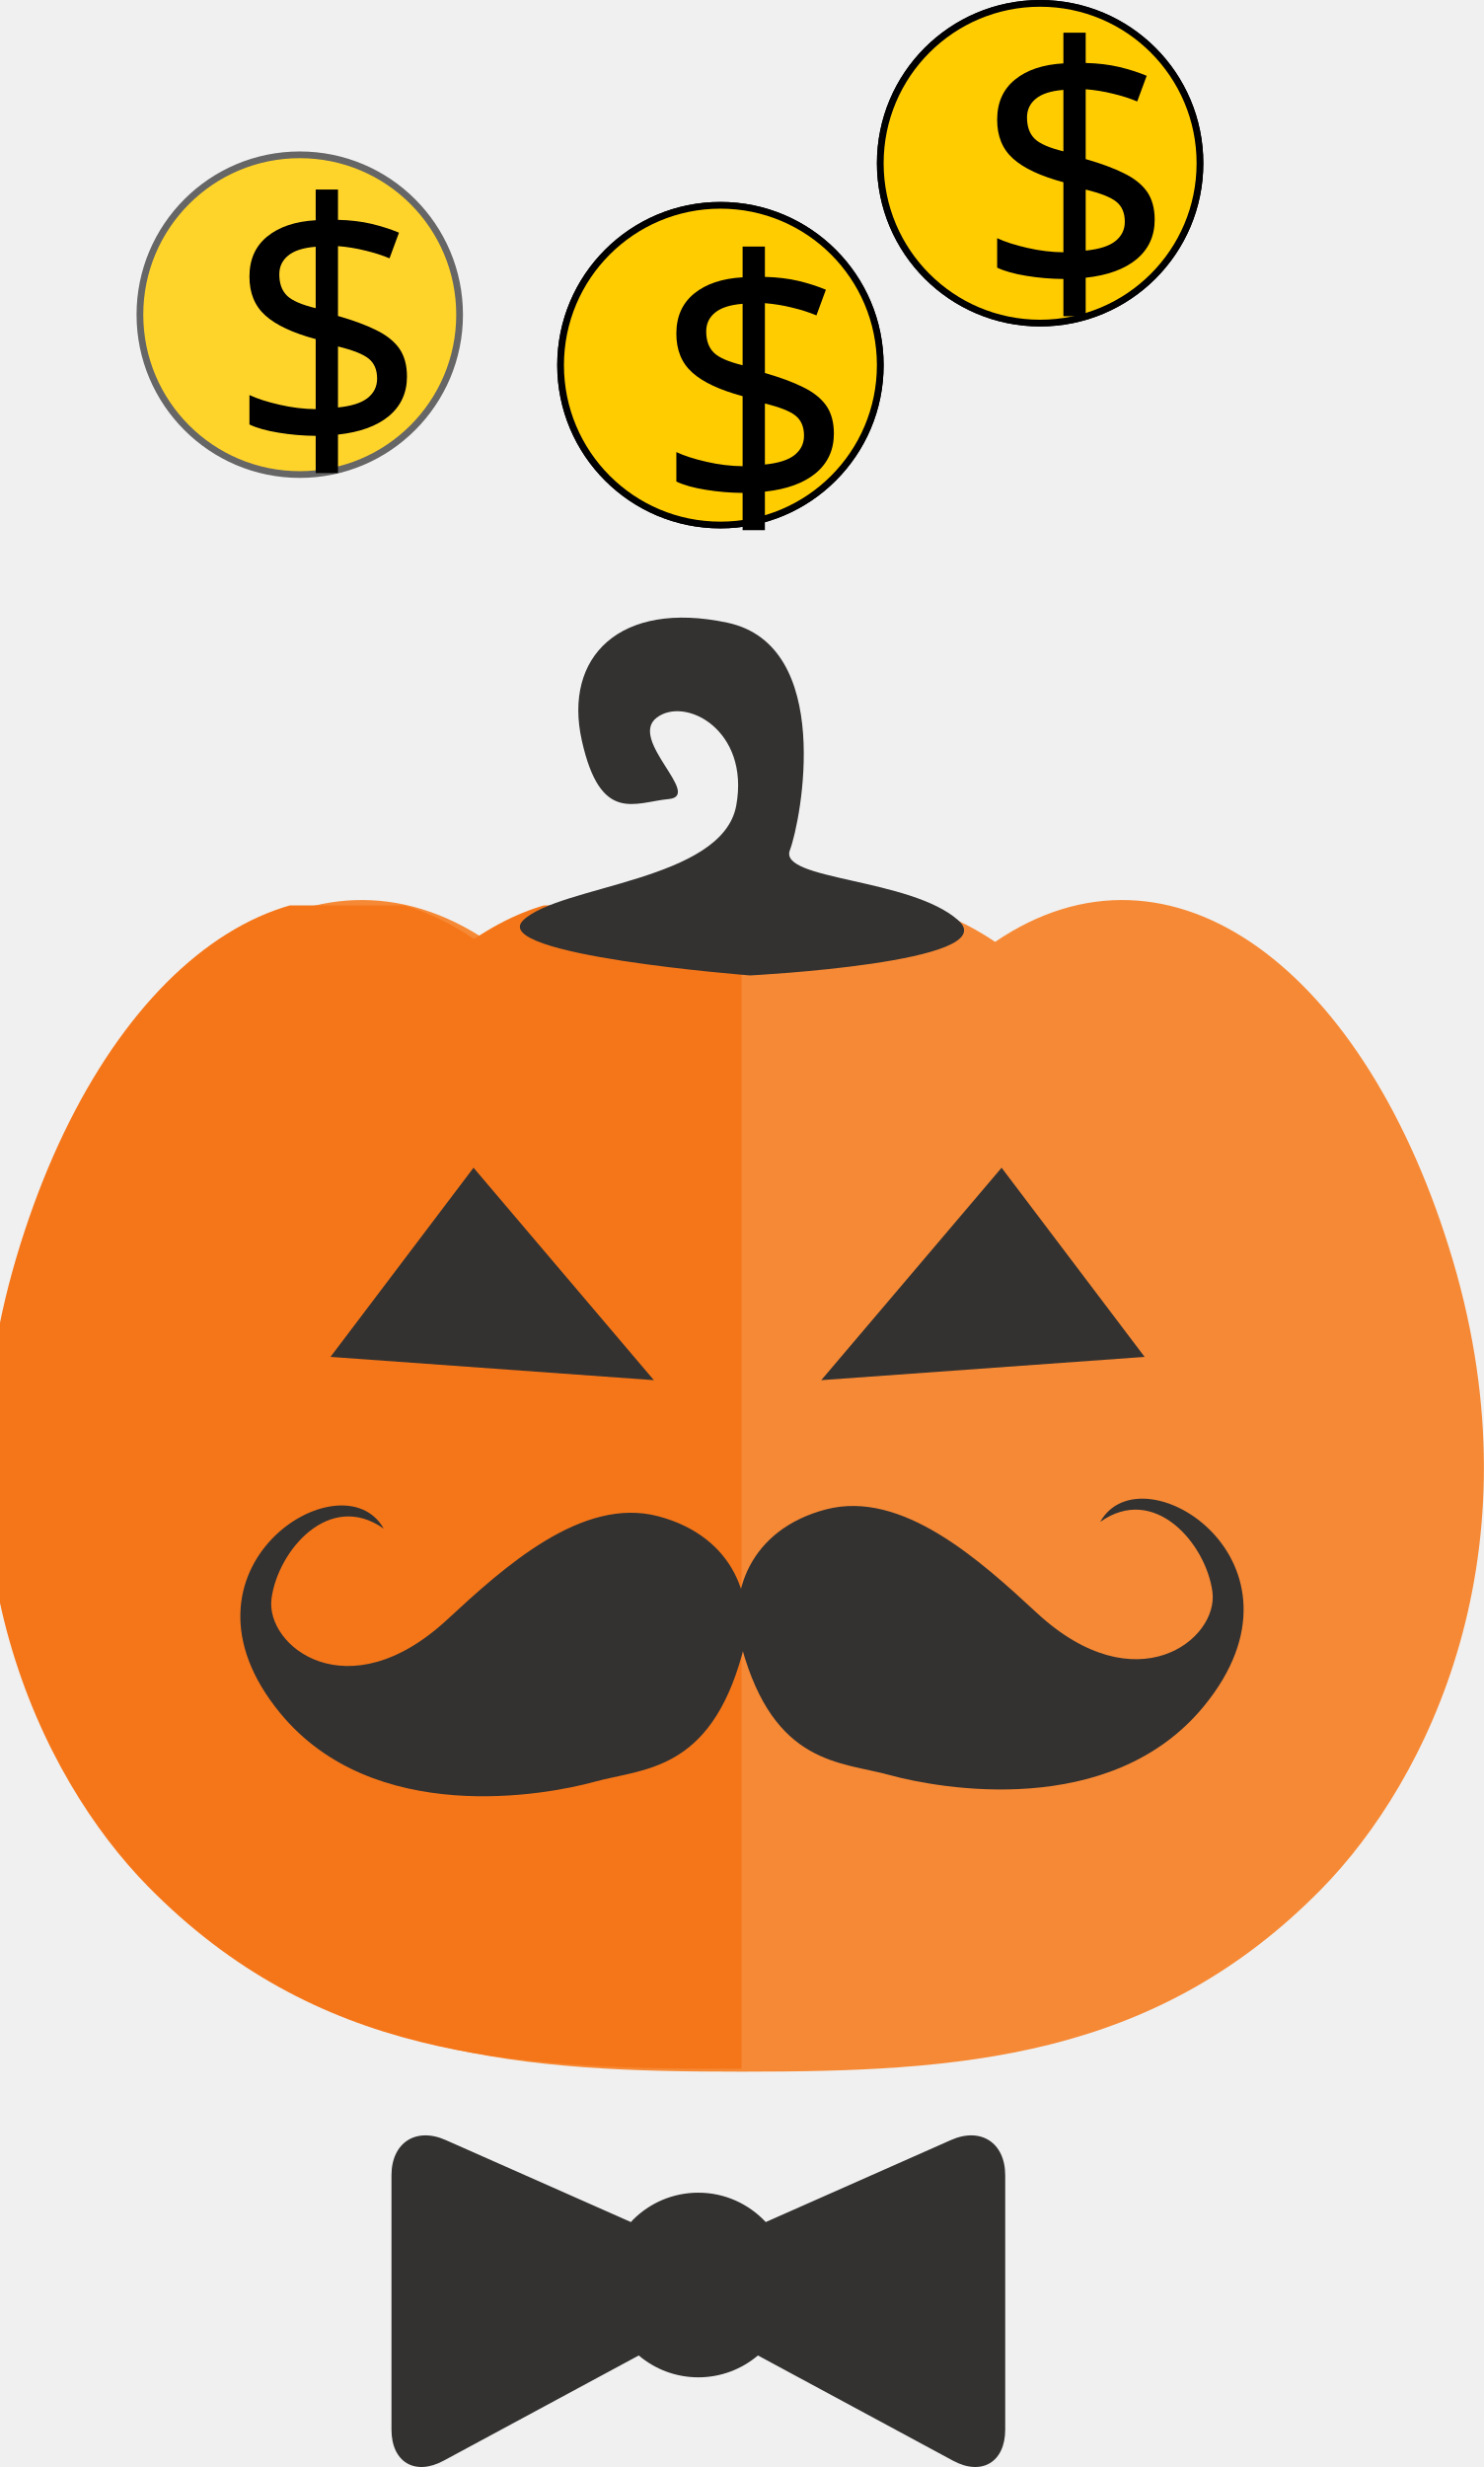
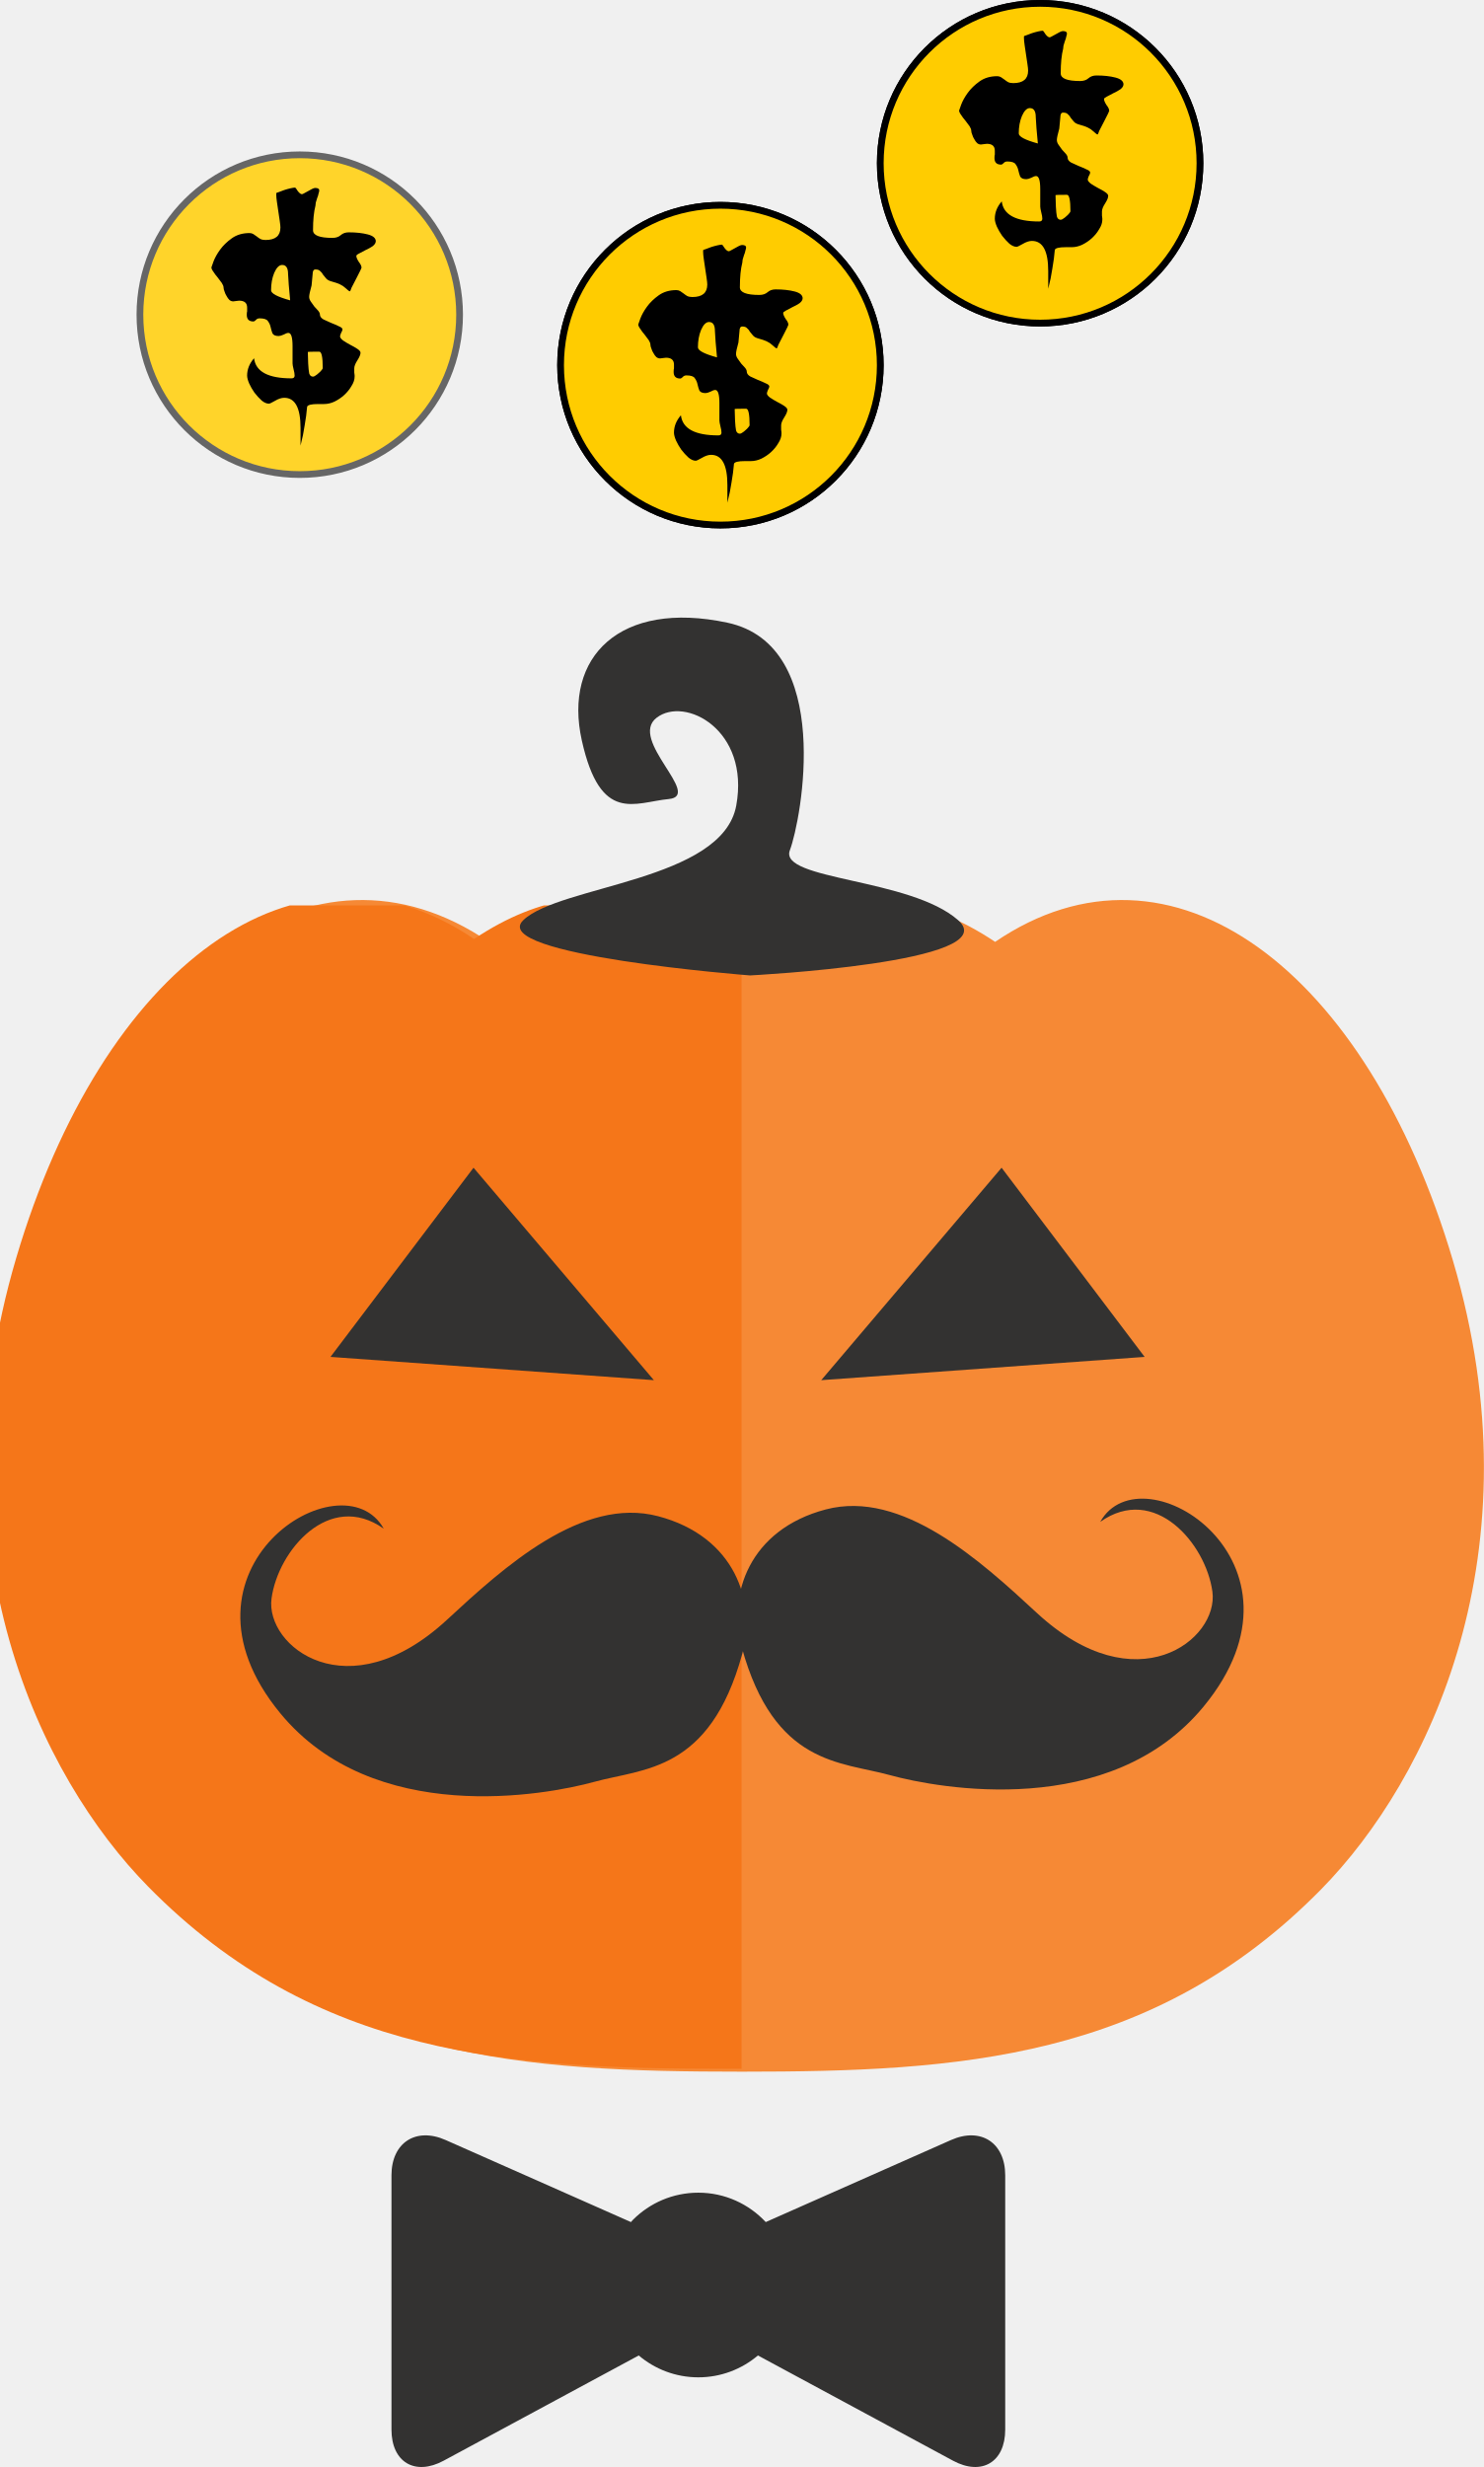
<svg xmlns="http://www.w3.org/2000/svg" id="svg2" version="1.1" width="110.24" height="183.255" xml:space="preserve">
  <defs id="defs6">
    <clipPath clipPathUnits="userSpaceOnUse" id="clipPath34">
      <path d="M 0,800 800,800 800,0 0,0 0,800 z" id="path36" />
    </clipPath>
    <clipPath clipPathUnits="userSpaceOnUse" id="clipPath100">
      <path d="M 0,800 800,800 800,0 0,0 0,800 z" id="path102" />
    </clipPath>
    <clipPath clipPathUnits="userSpaceOnUse" id="clipPath138">
      <path d="M 0,800 800,800 800,0 0,0 0,800 z" id="path140" />
    </clipPath>
    <clipPath clipPathUnits="userSpaceOnUse" id="clipPath222">
      <path d="M 0,800 800,800 800,0 0,0 0,800 z" id="path224" />
    </clipPath>
    <clipPath clipPathUnits="userSpaceOnUse" id="clipPath242">
      <path d="M 0,800 800,800 800,0 0,0 0,800 z" id="path244" />
    </clipPath>
    <clipPath clipPathUnits="userSpaceOnUse" id="clipPath286">
      <path d="M 0,800 800,800 800,0 0,0 0,800 z" id="path288" />
    </clipPath>
    <clipPath clipPathUnits="userSpaceOnUse" id="clipPath346">
      <path d="M 0,800 800,800 800,0 0,0 0,800 z" id="path348" />
    </clipPath>
    <clipPath clipPathUnits="userSpaceOnUse" id="clipPath404">
      <path d="M 0,800 800,800 800,0 0,0 0,800 z" id="path406" />
    </clipPath>
    <clipPath clipPathUnits="userSpaceOnUse" id="clipPath424">
      <path d="M 0,800 800,800 800,0 0,0 0,800 z" id="path426" />
    </clipPath>
    <clipPath clipPathUnits="userSpaceOnUse" id="clipPath444">
      <path d="M 0,800 800,800 800,0 0,0 0,800 z" id="path446" />
    </clipPath>
    <clipPath clipPathUnits="userSpaceOnUse" id="clipPath464">
      <path d="M 0,800 800,800 800,0 0,0 0,800 z" id="path466" />
    </clipPath>
    <clipPath clipPathUnits="userSpaceOnUse" id="clipPath496">
      <path d="M 0,800 800,800 800,0 0,0 0,800 z" id="path498" />
    </clipPath>
    <clipPath clipPathUnits="userSpaceOnUse" id="clipPath532">
      <path d="M 0,800 800,800 800,0 0,0 0,800 z" id="path534" />
    </clipPath>
    <clipPath clipPathUnits="userSpaceOnUse" id="clipPath560">
      <path d="M 0,800 800,800 800,0 0,0 0,800 z" id="path562" />
    </clipPath>
    <clipPath clipPathUnits="userSpaceOnUse" id="clipPath206">
      <path d="m 0,612.288 436.536,0 L 436.536,0 0,0 0,612.288 z" id="path208" />
    </clipPath>
    <clipPath clipPathUnits="userSpaceOnUse" id="clipPath444-8">
      <path d="M 0,800 800,800 800,0 0,0 0,800 z" id="path446-0" />
    </clipPath>
    <clipPath clipPathUnits="userSpaceOnUse" id="clipPath424-9">
      <path d="M 0,800 800,800 800,0 0,0 0,800 z" id="path426-2" />
    </clipPath>
    <clipPath clipPathUnits="userSpaceOnUse" id="clipPath404-7">
      <path d="M 0,800 800,800 800,0 0,0 0,800 z" id="path406-5" />
    </clipPath>
    <clipPath clipPathUnits="userSpaceOnUse" id="clipPath4812">
      <rect y="-27.221" x="-112.127" height="90.816" width="58.346" id="rect4814" style="fill:#f57619;fill-opacity:1;stroke:#000000;stroke-width:0.51;stroke-miterlimit:4;stroke-opacity:1;stroke-dasharray:none" transform="scale(1,-1)" />
    </clipPath>
  </defs>
  <g id="g10" transform="matrix(1.25,0,0,-1.25,-449.2384,939.8843)" style="display:none">
    <path d="m 533,533 267,0 0,267 -267,0 0,-267 z" style="fill:#ffffff;fill-opacity:1;fill-rule:nonzero;stroke:none" id="path24" />
    <g id="g400" style="fill:#ffcc00;stroke:#000000;stroke-width:0.4;stroke-miterlimit:4;stroke-opacity:1;stroke-dasharray:none">
      <g id="g402" clip-path="url(#clipPath404)" style="fill:#ffcc00;stroke:#000000;stroke-width:0.4;stroke-miterlimit:4;stroke-opacity:1;stroke-dasharray:none">
        <g id="g408" transform="translate(415.0088,730.166)" style="fill:#ffcc00;stroke:#000000;stroke-width:0.4;stroke-miterlimit:4;stroke-opacity:1;stroke-dasharray:none">
          <path d="m 0,0 c 0,-5.247 -4.253,-9.5 -9.5,-9.5 -5.247,0 -9.499,4.253 -9.499,9.5 0,5.247 4.252,9.5 9.499,9.5 C -4.253,9.5 0,5.247 0,0" style="fill:#ffcc00;fill-opacity:1;fill-rule:nonzero;stroke:#000000;stroke-width:0.4;stroke-miterlimit:4;stroke-opacity:1;stroke-dasharray:none" id="path410" />
        </g>
        <g id="g412" transform="translate(415.0088,730.166)" style="fill:#ffcc00;stroke:#000000;stroke-width:0.4;stroke-miterlimit:4;stroke-opacity:1;stroke-dasharray:none">
          <path d="m 0,0 c 0,-5.247 -4.253,-9.5 -9.5,-9.5 -5.247,0 -9.499,4.253 -9.499,9.5 0,5.247 4.252,9.5 9.499,9.5 C -4.253,9.5 0,5.247 0,0 z" style="fill:#ffcc00;stroke:#000000;stroke-width:0.4;stroke-linecap:butt;stroke-linejoin:miter;stroke-miterlimit:4;stroke-opacity:1;stroke-dasharray:none" id="path414" />
        </g>
      </g>
    </g>
    <g id="g420" style="fill:#ffd42a;stroke-width:0.4;stroke-miterlimit:4;stroke-dasharray:none">
      <g id="g422" clip-path="url(#clipPath424)" style="fill:#ffd42a;stroke-width:0.4;stroke-miterlimit:4;stroke-dasharray:none">
        <g id="g428" transform="translate(390.0078,733.166)" style="fill:#ffd42a;stroke-width:0.4;stroke-miterlimit:4;stroke-dasharray:none">
          <path d="m 0,0 c 0,-5.247 -4.253,-9.5 -9.5,-9.5 -5.247,0 -9.499,4.253 -9.499,9.5 0,5.247 4.252,9.5 9.499,9.5 C -4.253,9.5 0,5.247 0,0" style="fill:#ffd42a;fill-opacity:1;fill-rule:nonzero;stroke:none" id="path430" />
        </g>
        <g id="g432" transform="translate(390.0078,733.166)" style="fill:#ffd42a;stroke-width:0.4;stroke-miterlimit:4;stroke-dasharray:none">
          <path d="m 0,0 c 0,-5.247 -4.253,-9.5 -9.5,-9.5 -5.247,0 -9.499,4.253 -9.499,9.5 0,5.247 4.252,9.5 9.499,9.5 C -4.253,9.5 0,5.247 0,0 z" style="fill:#ffd42a;stroke:#666666;stroke-width:0.4;stroke-linecap:butt;stroke-linejoin:miter;stroke-miterlimit:4;stroke-opacity:1;stroke-dasharray:none" id="path434" />
        </g>
      </g>
    </g>
    <g id="g440" style="fill:#ffcc00;stroke:#000000;stroke-width:0.4;stroke-miterlimit:4;stroke-opacity:1;stroke-dasharray:none">
      <g id="g442" clip-path="url(#clipPath444)" style="fill:#ffcc00;stroke:#000000;stroke-width:0.4;stroke-miterlimit:4;stroke-opacity:1;stroke-dasharray:none">
        <g id="g448" transform="translate(434.0088,742.166)" style="fill:#ffcc00;stroke:#000000;stroke-width:0.4;stroke-miterlimit:4;stroke-opacity:1;stroke-dasharray:none">
          <path d="m 0,0 c 0,-5.247 -4.253,-9.5 -9.5,-9.5 -5.247,0 -9.499,4.253 -9.499,9.5 0,5.247 4.252,9.5 9.499,9.5 C -4.253,9.5 0,5.247 0,0" style="fill:#ffcc00;fill-opacity:1;fill-rule:nonzero;stroke:#000000;stroke-width:0.4;stroke-miterlimit:4;stroke-opacity:1;stroke-dasharray:none" id="path450" />
        </g>
        <g id="g452" transform="translate(434.0088,742.166)" style="fill:#ffcc00;stroke:#000000;stroke-width:0.4;stroke-miterlimit:4;stroke-opacity:1;stroke-dasharray:none">
          <path d="m 0,0 c 0,-5.247 -4.253,-9.5 -9.5,-9.5 -5.247,0 -9.499,4.253 -9.499,9.5 0,5.247 4.252,9.5 9.499,9.5 C -4.253,9.5 0,5.247 0,0 z" style="fill:#ffcc00;stroke:#000000;stroke-width:0.4;stroke-linecap:butt;stroke-linejoin:miter;stroke-miterlimit:4;stroke-opacity:1;stroke-dasharray:none" id="path454" />
        </g>
      </g>
    </g>
    <g id="g460">
      <g id="g462" clip-path="url(#clipPath464)">
        <g id="g468" transform="translate(435.2959,640.6592)" style="fill:#f68935;fill-opacity:1;stroke-width:0.56;stroke-miterlimit:4;stroke-dasharray:none">
          <path d="m 0,0 c -0.486,1.78 -0.109,18.284 -0.109,19.579 0,1.295 -1.026,11.077 -7.336,17.713 -6.312,6.634 -15.913,12.049 -15.913,12.049 l -9.317,0 -10.194,0 c 0,0 -9.548,-5.415 -15.859,-12.049 -6.31,-6.636 -7.281,-16.3 -7.281,-17.595 0,-1.295 0.486,-17.858 0,-19.638 -0.485,-1.78 -12.621,-7.149 -2.103,-11.68 10.517,-4.53 35.437,-3.575 35.437,-3.575 0,0 24.482,-0.977 34.998,3.553 C 12.841,-7.113 0.484,-1.78 0,0" style="fill:#f68935;fill-opacity:1;fill-rule:nonzero;stroke:none" id="path470" />
        </g>
        <g id="g472" transform="translate(435.2959,640.6592)" style="fill:none;stroke:#000000;stroke-width:0.8;stroke-miterlimit:4;stroke-opacity:1;stroke-dasharray:none">
          <path d="m 0,0 c -0.486,1.78 -0.109,18.284 -0.109,19.579 0,1.295 -1.026,11.077 -7.336,17.713 -6.312,6.634 -15.913,12.049 -15.913,12.049 l -9.317,0 -10.194,0 c 0,0 -9.548,-5.415 -15.859,-12.049 -6.31,-6.636 -7.281,-16.3 -7.281,-17.595 0,-1.295 0.486,-17.858 0,-19.638 -0.485,-1.78 -12.621,-7.149 -2.103,-11.68 10.517,-4.53 35.437,-3.575 35.437,-3.575 0,0 24.482,-0.977 34.998,3.553 C 12.841,-7.113 0.484,-1.78 0,0 z" style="fill:none;stroke:#000000;stroke-width:0.8;stroke-linecap:butt;stroke-linejoin:miter;stroke-miterlimit:4;stroke-opacity:1;stroke-dasharray:none" id="path474" />
        </g>
        <g id="g476" transform="translate(392.4268,693)">
          <path d="m 0,0 -12.89,13.919 c 0,0 -3.155,4.35 -0.849,5.442 2.305,1.092 6.918,-3.59 8.98,-1.527 2.064,2.063 1.943,7.672 8.496,7.672 6.554,0 7.889,-7.876 11.773,-6.055 3.883,1.82 6.918,5.589 10.558,0.491 3.641,-5.097 9.466,2.226 8.252,-3.842 C 33.107,10.032 19.511,0 19.511,0 L 0,0 z" style="fill:#f68935;fill-opacity:1;fill-rule:nonzero;stroke:none" id="path478" />
        </g>
        <g id="g480" transform="translate(392.4268,693)" style="stroke:#000000;stroke-width:0.8;stroke-miterlimit:4;stroke-opacity:1;stroke-dasharray:none">
          <path d="m 0,0 -12.89,13.919 c 0,0 -3.155,4.35 -0.849,5.442 2.305,1.092 6.918,-3.59 8.98,-1.527 2.064,2.063 1.943,7.672 8.496,7.672 6.554,0 7.889,-7.876 11.773,-6.055 3.883,1.82 6.918,5.589 10.558,0.491 3.641,-5.097 9.466,2.226 8.252,-3.842 C 33.107,10.032 19.511,0 19.511,0 L 0,0 z" style="fill:none;stroke:#000000;stroke-width:0.8;stroke-linecap:butt;stroke-linejoin:miter;stroke-miterlimit:4;stroke-opacity:1;stroke-dasharray:none" id="path482" />
        </g>
        <g id="g204" clip-path="url(#clipPath206)" transform="translate(88.78567,239.0276)">
          <g id="g238">
            <g id="g240" />
            <g id="g246" />
          </g>
        </g>
        <g id="layer1" />
      </g>
    </g>
    <text xml:space="preserve" style="font-size:52.788px;font-style:normal;font-weight:normal;line-height:125%;letter-spacing:0px;word-spacing:0px;fill:#000000;fill-opacity:1;stroke:none;font-family:Sans" x="391.888" y="-639.394" id="text3675" transform="scale(1,-1)">
      <tspan id="tspan3677" x="391.888" y="-639.394" style="font-style:normal;font-variant:normal;font-weight:normal;font-stretch:normal;font-family:Green Fuz;-inkscape-font-specification:Green Fuz">$</tspan>
    </text>
    <text xml:space="preserve" style="font-size:20.609px;font-style:normal;font-weight:normal;line-height:125%;letter-spacing:0px;word-spacing:0px;fill:#000000;fill-opacity:1;stroke:none;font-family:Sans" x="376.244" y="-724.951" id="text3675-0" transform="scale(1,-1)">
      <tspan id="tspan3677-5" x="376.244" y="-724.951" style="font-style:normal;font-variant:normal;font-weight:normal;font-stretch:normal;font-family:Green Fuz;-inkscape-font-specification:Green Fuz">$</tspan>
    </text>
    <text xml:space="preserve" style="font-size:20.609px;font-style:normal;font-weight:normal;line-height:125%;letter-spacing:0px;word-spacing:0px;fill:#000000;fill-opacity:1;stroke:none;font-family:Sans" x="401.613" y="-721.562" id="text3675-0-6" transform="scale(1,-1)">
      <tspan id="tspan3677-5-4" x="401.613" y="-721.562" style="font-style:normal;font-variant:normal;font-weight:normal;font-stretch:normal;font-family:Green Fuz;-inkscape-font-specification:Green Fuz">$</tspan>
    </text>
    <text xml:space="preserve" style="font-size:20.609px;font-style:normal;font-weight:normal;line-height:125%;letter-spacing:0px;word-spacing:0px;fill:#000000;fill-opacity:1;stroke:none;font-family:Sans" x="420.681" y="-734.273" id="text3675-0-7" transform="scale(1,-1)">
      <tspan id="tspan3677-5-6" x="420.681" y="-734.273" style="font-style:normal;font-variant:normal;font-weight:normal;font-stretch:normal;font-family:Green Fuz;-inkscape-font-specification:Green Fuz">$</tspan>
    </text>
  </g>
  <g id="layer2" style="display:inline" transform="translate(-449.2384,-60.11568)">
    <g id="g210" transform="matrix(0.9624241,0,0,-0.9624241,557.183,153.7793)">
      <path d="m 0,0 c -6.648,22.482 -21.734,33.884 -35.344,24.625 -10.603,7.102 -18.06,0.307 -19.49,-1.174 l 0,0.043 c -0.018,-0.017 -0.035,-0.036 -0.053,-0.054 -0.017,0.018 -0.035,0.037 -0.052,0.054 l 0,-0.043 c -1.43,1.481 -8.889,8.276 -19.491,1.174 -13.609,9.259 -28.695,-2.143 -35.343,-24.625 -6.649,-22.483 1.849,-40.034 10.181,-48.505 12.965,-13.185 28.024,-14.07 44.653,-14.072 l 0.031,0 0.043,0 0.031,0 c 16.629,0.002 31.688,0.887 44.652,14.072 C -1.852,-40.034 6.648,-22.483 0,0" style="fill:#f68935;fill-opacity:1;fill-rule:nonzero;stroke:none" id="path212" />
    </g>
    <g style="fill:#f57619;fill-opacity:1;display:inline" id="g210-7" transform="matrix(0.9624241,0,0,-0.9624241,556.0883,153.5685)" clip-path="url(#clipPath4812)">
      <path d="m 0,0 c -6.648,22.482 -21.734,33.884 -35.344,24.625 -10.603,7.102 -18.06,0.307 -19.49,-1.174 l 0,0.043 c -0.018,-0.017 -0.035,-0.036 -0.053,-0.054 -0.017,0.018 -0.035,0.037 -0.052,0.054 l 0,-0.043 c -1.43,1.481 -8.889,8.276 -19.491,1.174 -13.609,9.259 -28.695,-2.143 -35.343,-24.625 -6.649,-22.483 1.849,-40.034 10.181,-48.505 12.965,-13.185 28.024,-14.07 44.653,-14.072 l 0.031,0 0.043,0 0.031,0 c 16.629,0.002 31.688,0.887 44.652,14.072 C -1.852,-40.034 6.648,-22.483 0,0" style="fill:#f57619;fill-opacity:1;fill-rule:nonzero;stroke:none" id="path212-0" />
    </g>
    <g id="g214" transform="matrix(0.9624241,0,0,-0.9624241,488.1159,128.4669)">
      <path d="m 0,0 c -2.818,-2.701 17.5,-4.266 17.5,-4.266 0,0 19.764,1.002 16.061,4.266 -3.7,3.262 -13.864,3.074 -12.987,5.395 0.879,2.321 3.451,15.809 -4.83,17.566 C 7.465,24.718 3.072,20.326 4.516,13.864 5.959,7.403 8.594,9.097 11.229,9.348 13.863,9.598 8.092,13.927 10.287,15.621 12.482,17.314 17.5,14.68 16.436,8.845 15.369,3.011 2.816,2.701 0,0" style="fill:#333231;fill-opacity:1;fill-rule:nonzero;stroke:none" id="path216" />
    </g>
    <g id="g218" transform="matrix(0.9624241,0,0,-0.9624241,504.3718,182.9989)">
      <path d="m 0,0 c 1.131,4.098 -0.592,9.102 -6.482,10.654 -5.889,1.553 -11.932,-3.95 -16.299,-7.99 -7.655,-7.084 -14.043,-2.057 -13.545,1.643 0.498,3.699 4.461,8.356 8.66,5.388 -3.195,5.706 -17.176,-3.083 -7.988,-14.244 7.213,-8.767 20.461,-6.338 24.242,-5.297 C -7.633,-8.803 -2.51,-9.104 0,0" style="fill:#333231;fill-opacity:1;fill-rule:nonzero;stroke:none" id="path220" />
    </g>
    <g id="g222" transform="matrix(0.9624241,0,0,-0.9624241,504.3455,182.495)">
      <path d="m 0,0 c -1.131,4.1 0.594,9.101 6.482,10.654 5.891,1.552 11.934,-3.95 16.299,-7.99 7.655,-7.082 14.045,-2.057 13.547,1.643 -0.5,3.7 -4.461,8.357 -8.66,5.388 3.195,5.707 17.174,-3.082 7.988,-14.244 C 28.443,-13.316 15.193,-10.887 11.414,-9.846 7.633,-8.803 2.512,-9.104 0,0" style="fill:#333231;fill-opacity:1;fill-rule:nonzero;stroke:none" id="path224-2" />
    </g>
    <g id="g226" transform="matrix(0.9624241,0,0,-0.9624241,519.889,219.0823)">
      <path d="m 0,0 -14.301,-6.332 c -1.301,1.393 -3.148,2.268 -5.203,2.268 -1.969,0 -3.75,-0.797 -5.039,-2.086 -0.059,-0.058 -0.109,-0.123 -0.164,-0.182 L -39.01,0 c -2.299,1.02 -4.181,-0.207 -4.181,-2.721 l 0,-19.626 c 0,-2.516 1.812,-3.598 4.027,-2.403 l 15.06,8.122 c 1.241,-1.051 2.846,-1.688 4.6,-1.688 1.754,0 3.358,0.637 4.6,1.688 l 15.06,-8.122 c 2.215,-1.195 4.028,-0.113 4.028,2.403 l 0,19.626 C 4.184,-0.207 2.301,1.02 0,0" style="fill:#333231;fill-opacity:1;fill-rule:nonzero;stroke:none" id="path228" />
    </g>
    <g id="g230" transform="matrix(0.9624241,0,0,-0.9624241,534.2727,160.9091)">
      <path d="M 0,0 -24.963,-1.796 -11.041,14.601 0,0 z" style="fill:#333231;fill-opacity:1;fill-rule:nonzero;stroke:none" id="path232" />
    </g>
    <g id="g234" transform="matrix(0.9624241,0,0,-0.9624241,473.7904,160.9091)">
      <path d="M 0,0 24.963,-1.796 11.041,14.601 0,0 z" style="fill:#333231;fill-opacity:1;fill-rule:nonzero;stroke:none" id="path236" />
    </g>
    <g transform="matrix(1.25,0,0,-1.25,-4.127994,999.9482)" id="g400-7" style="fill:#ffcc00;stroke:#000000;stroke-width:0.4;stroke-miterlimit:4;stroke-opacity:1;stroke-dasharray:none">
      <g id="g402-0" clip-path="url(#clipPath404-7)" style="fill:#ffcc00;stroke:#000000;stroke-width:0.4;stroke-miterlimit:4;stroke-opacity:1;stroke-dasharray:none">
        <g id="g408-1" transform="translate(415.0088,730.166)" style="fill:#ffcc00;stroke:#000000;stroke-width:0.4;stroke-miterlimit:4;stroke-opacity:1;stroke-dasharray:none">
          <path d="m 0,0 c 0,-5.247 -4.253,-9.5 -9.5,-9.5 -5.247,0 -9.499,4.253 -9.499,9.5 0,5.247 4.252,9.5 9.499,9.5 C -4.253,9.5 0,5.247 0,0" style="fill:#ffcc00;fill-opacity:1;fill-rule:nonzero;stroke:#000000;stroke-width:0.4;stroke-miterlimit:4;stroke-opacity:1;stroke-dasharray:none" id="path410-7" />
        </g>
        <g id="g412-3" transform="translate(415.0088,730.166)" style="fill:#ffcc00;stroke:#000000;stroke-width:0.4;stroke-miterlimit:4;stroke-opacity:1;stroke-dasharray:none">
          <path d="m 0,0 c 0,-5.247 -4.253,-9.5 -9.5,-9.5 -5.247,0 -9.499,4.253 -9.499,9.5 0,5.247 4.252,9.5 9.499,9.5 C -4.253,9.5 0,5.247 0,0 z" style="fill:#ffcc00;stroke:#000000;stroke-width:0.4;stroke-linecap:butt;stroke-linejoin:miter;stroke-miterlimit:4;stroke-opacity:1;stroke-dasharray:none" id="path414-0" />
        </g>
      </g>
    </g>
    <g transform="matrix(1.25,0,0,-1.25,-4.127994,999.9482)" id="g420-5" style="fill:#ffd42a;stroke-width:0.4;stroke-miterlimit:4;stroke-dasharray:none">
      <g id="g422-0" clip-path="url(#clipPath424-9)" style="fill:#ffd42a;stroke-width:0.4;stroke-miterlimit:4;stroke-dasharray:none">
        <g id="g428-1" transform="translate(390.0078,733.166)" style="fill:#ffd42a;stroke-width:0.4;stroke-miterlimit:4;stroke-dasharray:none">
          <path d="m 0,0 c 0,-5.247 -4.253,-9.5 -9.5,-9.5 -5.247,0 -9.499,4.253 -9.499,9.5 0,5.247 4.252,9.5 9.499,9.5 C -4.253,9.5 0,5.247 0,0" style="fill:#ffd42a;fill-opacity:1;fill-rule:nonzero;stroke:none" id="path430-1" />
        </g>
        <g id="g432-9" transform="translate(390.0078,733.166)" style="fill:#ffd42a;stroke-width:0.4;stroke-miterlimit:4;stroke-dasharray:none">
          <path d="m 0,0 c 0,-5.247 -4.253,-9.5 -9.5,-9.5 -5.247,0 -9.499,4.253 -9.499,9.5 0,5.247 4.252,9.5 9.499,9.5 C -4.253,9.5 0,5.247 0,0 z" style="fill:#ffd42a;stroke:#666666;stroke-width:0.4;stroke-linecap:butt;stroke-linejoin:miter;stroke-miterlimit:4;stroke-opacity:1;stroke-dasharray:none" id="path434-1" />
        </g>
      </g>
    </g>
    <g transform="matrix(1.25,0,0,-1.25,-4.127994,999.9482)" id="g440-6" style="fill:#ffcc00;stroke:#000000;stroke-width:0.4;stroke-miterlimit:4;stroke-opacity:1;stroke-dasharray:none">
      <g id="g442-5" clip-path="url(#clipPath444-8)" style="fill:#ffcc00;stroke:#000000;stroke-width:0.4;stroke-miterlimit:4;stroke-opacity:1;stroke-dasharray:none">
        <g id="g448-4" transform="translate(434.0088,742.166)" style="fill:#ffcc00;stroke:#000000;stroke-width:0.4;stroke-miterlimit:4;stroke-opacity:1;stroke-dasharray:none">
          <path d="m 0,0 c 0,-5.247 -4.253,-9.5 -9.5,-9.5 -5.247,0 -9.499,4.253 -9.499,9.5 0,5.247 4.252,9.5 9.499,9.5 C -4.253,9.5 0,5.247 0,0" style="fill:#ffcc00;fill-opacity:1;fill-rule:nonzero;stroke:#000000;stroke-width:0.4;stroke-miterlimit:4;stroke-opacity:1;stroke-dasharray:none" id="path450-9" />
        </g>
        <g id="g452-3" transform="translate(434.0088,742.166)" style="fill:#ffcc00;stroke:#000000;stroke-width:0.4;stroke-miterlimit:4;stroke-opacity:1;stroke-dasharray:none">
          <path d="m 0,0 c 0,-5.247 -4.253,-9.5 -9.5,-9.5 -5.247,0 -9.499,4.253 -9.499,9.5 0,5.247 4.252,9.5 9.499,9.5 C -4.253,9.5 0,5.247 0,0 z" style="fill:#ffcc00;stroke:#000000;stroke-width:0.4;stroke-linecap:butt;stroke-linejoin:miter;stroke-miterlimit:4;stroke-opacity:1;stroke-dasharray:none" id="path454-0" />
        </g>
      </g>
    </g>
-     <text xml:space="preserve" style="font-size:25.762px;font-style:normal;font-weight:normal;line-height:125%;letter-spacing:0px;word-spacing:0px;fill:#000000;fill-opacity:1;stroke:none;font-family:Sans" x="466.177" y="93.759" id="text3675-0-2">
-       <tspan id="tspan3677-5-3" x="466.177" y="93.759" style="font-style:normal;font-variant:normal;font-weight:normal;font-stretch:normal;font-family:Green Fuz;-inkscape-font-specification:Green Fuz">$</tspan>
-     </text>
-     <text xml:space="preserve" style="font-size:25.762px;font-style:normal;font-weight:normal;line-height:125%;letter-spacing:0px;word-spacing:0px;fill:#000000;fill-opacity:1;stroke:none;font-family:Sans" x="497.889" y="97.996" id="text3675-0-6-2">
-       <tspan id="tspan3677-5-4-6" x="497.889" y="97.996" style="font-style:normal;font-variant:normal;font-weight:normal;font-stretch:normal;font-family:Green Fuz;-inkscape-font-specification:Green Fuz">$</tspan>
-     </text>
-     <text xml:space="preserve" style="font-size:25.762px;font-style:normal;font-weight:normal;line-height:125%;letter-spacing:0px;word-spacing:0px;fill:#000000;fill-opacity:1;stroke:none;font-family:Sans" x="521.723" y="82.106" id="text3675-0-7-9">
-       <tspan id="tspan3677-5-6-2" x="521.723" y="82.106" style="font-style:normal;font-variant:normal;font-weight:normal;font-stretch:normal;font-family:Green Fuz;-inkscape-font-specification:Green Fuz">$</tspan>
-     </text>
+     <g style="font-size:25.762px;font-style:normal;font-weight:normal;line-height:125%;letter-spacing:0px;word-spacing:0px;fill:#000000;fill-opacity:1;stroke:none;font-family:Sans" id="text3675-0-2">
+       <path d="m 477.152,78.044 c -10e-6,0.12 -0.077,0.24 -0.232,0.361 -0.155,0.103 -0.326,0.198 -0.515,0.283 -0.172,0.086 -0.335,0.172 -0.489,0.258 -0.137,0.069 -0.206,0.129 -0.206,0.18 -1e-5,0.103 0.06,0.249 0.18,0.438 0.137,0.172 0.206,0.318 0.206,0.438 -1e-5,0.034 -0.112,0.266 -0.335,0.696 l -0.412,0.799 c -0.051,0.172 -0.095,0.258 -0.129,0.258 -0.034,1.2e-5 -0.146,-0.086 -0.335,-0.258 -0.189,-0.189 -0.515,-0.343 -0.979,-0.464 -0.206,-0.052 -0.352,-0.129 -0.438,-0.232 -0.086,-0.103 -0.163,-0.197 -0.232,-0.283 -0.051,-0.103 -0.12,-0.189 -0.206,-0.258 -0.069,-0.086 -0.189,-0.129 -0.361,-0.129 -0.137,1.3e-5 -0.206,0.12 -0.206,0.361 l -0.077,0.824 c -0.12,0.429 -0.18,0.713 -0.18,0.85 -1e-5,0.12 0.043,0.24 0.129,0.361 0.086,0.12 0.172,0.24 0.258,0.361 0.103,0.103 0.198,0.206 0.283,0.309 0.086,0.103 0.129,0.198 0.129,0.283 0,0.137 0.086,0.258 0.258,0.361 0.172,0.086 0.361,0.172 0.567,0.258 0.223,0.086 0.421,0.172 0.593,0.258 0.172,0.069 0.258,0.146 0.258,0.232 -10e-6,0.052 -0.034,0.137 -0.103,0.258 -0.051,0.12 -0.077,0.206 -0.077,0.258 -1e-5,0.086 0.077,0.189 0.232,0.309 0.155,0.103 0.326,0.206 0.515,0.309 0.206,0.103 0.386,0.206 0.541,0.309 0.155,0.103 0.232,0.198 0.232,0.283 -1e-5,0.137 -0.077,0.326 -0.232,0.567 -0.155,0.24 -0.232,0.438 -0.232,0.593 l 0,0.309 c 0.017,0.086 0.026,0.155 0.026,0.206 -1e-5,0.034 -1e-5,0.069 0,0.103 -1e-5,0.223 -0.077,0.455 -0.232,0.696 -0.137,0.24 -0.318,0.464 -0.541,0.67 -0.206,0.189 -0.447,0.352 -0.721,0.489 -0.258,0.12 -0.515,0.18 -0.773,0.18 l -0.438,0 c -0.515,4e-6 -0.79,0.069 -0.824,0.206 -0.034,0.429 -0.095,0.884 -0.18,1.365 -0.069,0.481 -0.172,0.988 -0.309,1.52 l 0,-1.314 c 0,-1.494 -0.404,-2.241 -1.211,-2.241 -0.206,4e-6 -0.438,0.077 -0.696,0.232 -0.24,0.137 -0.386,0.206 -0.438,0.206 -0.172,4e-6 -0.352,-0.077 -0.541,-0.232 -0.189,-0.172 -0.369,-0.369 -0.541,-0.593 -0.155,-0.223 -0.283,-0.447 -0.386,-0.67 -0.103,-0.24 -0.155,-0.438 -0.155,-0.593 -1e-5,-0.464 0.172,-0.893 0.515,-1.288 0.12,0.996 1.048,1.494 2.782,1.494 0.155,5e-6 0.232,-0.069 0.232,-0.206 0,-0.12 -0.026,-0.275 -0.077,-0.464 -0.051,-0.206 -0.077,-0.352 -0.077,-0.438 l 0,-1.288 c 0,-0.653 -0.103,-0.979 -0.309,-0.979 -0.086,9e-6 -0.206,0.043 -0.361,0.129 -0.155,0.069 -0.275,0.103 -0.361,0.103 -0.24,8e-6 -0.395,-0.069 -0.464,-0.206 -0.051,-0.137 -0.095,-0.283 -0.129,-0.438 -0.034,-0.172 -0.103,-0.326 -0.206,-0.464 -0.086,-0.137 -0.292,-0.206 -0.618,-0.206 -0.12,1e-5 -0.215,0.043 -0.283,0.129 -0.069,0.069 -0.129,0.103 -0.18,0.103 -0.326,10e-6 -0.489,-0.163 -0.489,-0.489 0,-0.137 0.009,-0.223 0.026,-0.258 l 0,-0.283 c -1e-5,-0.343 -0.198,-0.515 -0.593,-0.515 -0.051,1.1e-5 -0.129,0.009 -0.232,0.026 -0.103,0.017 -0.172,0.026 -0.206,0.026 -0.103,1.1e-5 -0.198,-0.034 -0.283,-0.103 -0.086,-0.086 -0.155,-0.18 -0.206,-0.283 -0.069,-0.103 -0.12,-0.215 -0.155,-0.335 -0.051,-0.12 -0.077,-0.223 -0.077,-0.309 0,-0.086 -0.043,-0.197 -0.129,-0.335 -0.103,-0.137 -0.206,-0.275 -0.309,-0.412 -0.12,-0.137 -0.223,-0.275 -0.309,-0.412 -0.103,-0.137 -0.155,-0.249 -0.155,-0.335 0,-0.017 0.051,-0.163 0.155,-0.438 0.103,-0.275 0.266,-0.567 0.489,-0.876 0.223,-0.309 0.515,-0.593 0.876,-0.85 0.361,-0.258 0.799,-0.386 1.314,-0.386 0.103,1.7e-5 0.198,0.026 0.283,0.077 0.086,0.052 0.172,0.112 0.258,0.18 0.086,0.069 0.172,0.129 0.258,0.18 0.103,0.052 0.232,0.077 0.386,0.077 0.739,1.6e-5 1.108,-0.309 1.108,-0.927 -10e-6,-0.103 -0.017,-0.266 -0.051,-0.489 -0.034,-0.223 -0.069,-0.455 -0.103,-0.696 -0.034,-0.24 -0.069,-0.472 -0.103,-0.696 -0.034,-0.24 -0.051,-0.412 -0.051,-0.515 l 0,-0.155 c -1e-5,-0.017 0.06,-0.043 0.18,-0.077 0.12,-0.051 0.258,-0.103 0.412,-0.155 0.155,-0.051 0.309,-0.094 0.464,-0.129 0.155,-0.034 0.266,-0.051 0.335,-0.052 0.034,2e-5 0.103,0.086 0.206,0.258 0.12,0.155 0.223,0.232 0.309,0.232 0.034,1.9e-5 0.094,-0.026 0.18,-0.077 0.086,-0.051 0.18,-0.103 0.283,-0.155 0.103,-0.051 0.198,-0.103 0.283,-0.155 0.103,-0.051 0.18,-0.077 0.232,-0.077 0.206,2e-5 0.309,0.06 0.309,0.18 -1e-5,0.052 -0.017,0.129 -0.051,0.232 -0.017,0.103 -0.051,0.215 -0.103,0.335 -0.034,0.12 -0.069,0.232 -0.103,0.335 -0.017,0.103 -0.026,0.18 -0.026,0.232 -0.12,0.464 -0.18,1.073 -0.18,1.829 -1e-5,0.378 0.481,0.567 1.443,0.567 0.258,1.6e-5 0.464,-0.069 0.618,-0.206 0.155,-0.137 0.352,-0.206 0.593,-0.206 0.55,1.6e-5 1.022,0.052 1.417,0.155 0.395,0.103 0.593,0.275 0.593,0.515 m -6.363,4.38 c -0.086,-0.876 -0.137,-1.529 -0.155,-1.958 -1e-5,-0.447 -0.146,-0.67 -0.438,-0.67 -0.223,1.4e-5 -0.421,0.198 -0.593,0.593 -0.155,0.378 -0.232,0.807 -0.232,1.288 0,0.24 0.472,0.489 1.417,0.747 m 2.422,5.024 c -10e-6,-0.807 -0.086,-1.211 -0.258,-1.211 -0.567,7e-6 -0.85,0.009 -0.85,0.026 l 0.026,0.85 c 0.017,0.326 0.043,0.575 0.077,0.747 0.051,0.155 0.146,0.232 0.283,0.232 0.051,5e-6 0.112,-0.026 0.18,-0.077 0.086,-0.052 0.163,-0.112 0.232,-0.18 0.086,-0.069 0.155,-0.137 0.206,-0.206 0.069,-0.069 0.103,-0.129 0.103,-0.18" style="font-variant:normal;font-stretch:normal;font-family:Green Fuz;-inkscape-font-specification:Green Fuz" id="path3110" />
+     </g>
+     <g style="font-size:25.762px;font-style:normal;font-weight:normal;line-height:125%;letter-spacing:0px;word-spacing:0px;fill:#000000;fill-opacity:1;stroke:none;font-family:Sans" id="text3675-0-6-2">
+       <path d="m 508.863,82.282 c -1e-5,0.12 -0.077,0.24 -0.232,0.361 -0.155,0.103 -0.326,0.198 -0.515,0.283 -0.172,0.086 -0.335,0.172 -0.489,0.258 -0.137,0.069 -0.206,0.129 -0.206,0.18 -1e-5,0.103 0.06,0.249 0.18,0.438 0.137,0.172 0.206,0.318 0.206,0.438 -1e-5,0.034 -0.112,0.266 -0.335,0.696 l -0.412,0.799 c -0.051,0.172 -0.095,0.258 -0.129,0.258 -0.034,1.2e-5 -0.146,-0.086 -0.335,-0.258 -0.189,-0.189 -0.515,-0.343 -0.979,-0.464 -0.206,-0.052 -0.352,-0.129 -0.438,-0.232 -0.086,-0.103 -0.163,-0.197 -0.232,-0.283 -0.051,-0.103 -0.12,-0.189 -0.206,-0.258 -0.069,-0.086 -0.189,-0.129 -0.361,-0.129 -0.137,1.4e-5 -0.206,0.12 -0.206,0.361 l -0.077,0.824 c -0.12,0.429 -0.18,0.713 -0.18,0.85 0,0.12 0.043,0.24 0.129,0.361 0.086,0.12 0.172,0.24 0.258,0.361 0.103,0.103 0.198,0.206 0.283,0.309 0.086,0.103 0.129,0.198 0.129,0.283 -1e-5,0.137 0.086,0.258 0.258,0.361 0.172,0.086 0.361,0.172 0.567,0.258 0.223,0.086 0.421,0.172 0.593,0.258 0.172,0.069 0.258,0.146 0.258,0.232 -10e-6,0.052 -0.034,0.137 -0.103,0.258 -0.051,0.12 -0.077,0.206 -0.077,0.258 -10e-6,0.086 0.077,0.189 0.232,0.309 0.155,0.103 0.326,0.206 0.515,0.309 0.206,0.103 0.386,0.206 0.541,0.309 0.155,0.103 0.232,0.198 0.232,0.283 -10e-6,0.137 -0.077,0.326 -0.232,0.567 -0.155,0.24 -0.232,0.438 -0.232,0.593 l 0,0.309 c 0.017,0.086 0.026,0.155 0.026,0.206 -10e-6,0.034 -10e-6,0.069 0,0.103 -10e-6,0.223 -0.077,0.455 -0.232,0.696 -0.137,0.24 -0.318,0.464 -0.541,0.67 -0.206,0.189 -0.447,0.352 -0.721,0.489 -0.258,0.12 -0.515,0.18 -0.773,0.18 l -0.438,0 c -0.515,3e-6 -0.79,0.069 -0.824,0.206 -0.034,0.429 -0.095,0.884 -0.18,1.365 -0.069,0.481 -0.172,0.988 -0.309,1.52 l 0,-1.314 c -1e-5,-1.494 -0.404,-2.241 -1.211,-2.241 -0.206,4e-6 -0.438,0.077 -0.696,0.232 -0.24,0.137 -0.386,0.206 -0.438,0.206 -0.172,3e-6 -0.352,-0.077 -0.541,-0.232 -0.189,-0.172 -0.369,-0.369 -0.541,-0.593 -0.155,-0.223 -0.283,-0.447 -0.386,-0.67 -0.103,-0.24 -0.155,-0.438 -0.155,-0.593 0,-0.464 0.172,-0.893 0.515,-1.288 0.12,0.996 1.048,1.494 2.782,1.494 0.155,6e-6 0.232,-0.069 0.232,-0.206 -1e-5,-0.12 -0.026,-0.275 -0.077,-0.464 -0.051,-0.206 -0.077,-0.352 -0.077,-0.438 l 0,-1.288 c -10e-6,-0.653 -0.103,-0.979 -0.309,-0.979 -0.086,9e-6 -0.206,0.043 -0.361,0.129 -0.155,0.069 -0.275,0.103 -0.361,0.103 -0.24,9e-6 -0.395,-0.069 -0.464,-0.206 -0.051,-0.137 -0.095,-0.283 -0.129,-0.438 -0.034,-0.172 -0.103,-0.326 -0.206,-0.464 -0.086,-0.137 -0.292,-0.206 -0.618,-0.206 -0.12,1e-5 -0.215,0.043 -0.283,0.129 -0.069,0.069 -0.129,0.103 -0.18,0.103 -0.326,9e-6 -0.489,-0.163 -0.489,-0.489 0,-0.137 0.009,-0.223 0.026,-0.258 l 0,-0.283 c 0,-0.343 -0.198,-0.515 -0.593,-0.515 -0.051,1.2e-5 -0.129,0.009 -0.232,0.026 -0.103,0.017 -0.172,0.026 -0.206,0.026 -0.103,1.1e-5 -0.198,-0.034 -0.283,-0.103 -0.086,-0.086 -0.155,-0.18 -0.206,-0.283 -0.069,-0.103 -0.12,-0.215 -0.155,-0.335 -0.051,-0.12 -0.077,-0.223 -0.077,-0.309 0,-0.086 -0.043,-0.197 -0.129,-0.335 -0.103,-0.137 -0.206,-0.275 -0.309,-0.412 -0.12,-0.137 -0.223,-0.275 -0.309,-0.412 -0.103,-0.137 -0.155,-0.249 -0.155,-0.335 10e-6,-0.017 0.051,-0.163 0.155,-0.438 0.103,-0.275 0.266,-0.567 0.489,-0.876 0.223,-0.309 0.515,-0.593 0.876,-0.85 0.361,-0.258 0.799,-0.386 1.314,-0.386 0.103,1.6e-5 0.198,0.026 0.283,0.077 0.086,0.052 0.172,0.112 0.258,0.18 0.086,0.069 0.172,0.129 0.258,0.18 0.103,0.052 0.232,0.077 0.386,0.077 0.739,1.6e-5 1.108,-0.309 1.108,-0.927 0,-0.103 -0.017,-0.266 -0.051,-0.489 -0.034,-0.223 -0.069,-0.455 -0.103,-0.696 -0.034,-0.24 -0.069,-0.472 -0.103,-0.696 -0.034,-0.24 -0.051,-0.412 -0.051,-0.515 l 0,-0.155 c 0,-0.017 0.06,-0.043 0.18,-0.077 0.12,-0.051 0.258,-0.103 0.412,-0.155 0.155,-0.051 0.309,-0.094 0.464,-0.129 0.155,-0.034 0.266,-0.051 0.335,-0.052 0.034,1.9e-5 0.103,0.086 0.206,0.258 0.12,0.155 0.223,0.232 0.309,0.232 0.034,1.9e-5 0.095,-0.026 0.18,-0.077 0.086,-0.052 0.18,-0.103 0.283,-0.155 0.103,-0.051 0.198,-0.103 0.283,-0.155 0.103,-0.051 0.18,-0.077 0.232,-0.077 0.206,1.9e-5 0.309,0.06 0.309,0.18 0,0.052 -0.017,0.129 -0.051,0.232 -0.017,0.103 -0.051,0.215 -0.103,0.335 -0.034,0.12 -0.069,0.232 -0.103,0.335 -0.017,0.103 -0.026,0.18 -0.026,0.232 -0.12,0.464 -0.18,1.073 -0.18,1.829 0,0.378 0.481,0.567 1.443,0.567 0.258,1.6e-5 0.464,-0.069 0.618,-0.206 0.155,-0.137 0.352,-0.206 0.593,-0.206 0.55,1.7e-5 1.022,0.052 1.417,0.155 0.395,0.103 0.593,0.275 0.593,0.515 m -6.363,4.38 c -0.086,-0.876 -0.137,-1.529 -0.155,-1.958 0,-0.447 -0.146,-0.67 -0.438,-0.67 -0.223,1.4e-5 -0.421,0.198 -0.593,0.593 -0.155,0.378 -0.232,0.807 -0.232,1.288 0,0.24 0.472,0.489 1.417,0.747 m 2.422,5.024 c 0,-0.807 -0.086,-1.211 -0.258,-1.211 -0.567,8e-6 -0.85,0.009 -0.85,0.026 l 0.026,0.85 c 0.017,0.326 0.043,0.575 0.077,0.747 0.051,0.155 0.146,0.232 0.283,0.232 0.051,6e-6 0.112,-0.026 0.18,-0.077 0.086,-0.052 0.163,-0.112 0.232,-0.18 0.086,-0.069 0.155,-0.137 0.206,-0.206 0.069,-0.069 0.103,-0.129 0.103,-0.18" style="font-variant:normal;font-stretch:normal;font-family:Green Fuz;-inkscape-font-specification:Green Fuz" id="path3107" />
+     </g>
+     <g style="font-size:25.762px;font-style:normal;font-weight:normal;line-height:125%;letter-spacing:0px;word-spacing:0px;fill:#000000;fill-opacity:1;stroke:none;font-family:Sans" id="text3675-0-7-9">
+       <path d="m 532.698,66.392 c -10e-6,0.12 -0.077,0.24 -0.232,0.361 -0.155,0.103 -0.326,0.198 -0.515,0.283 -0.172,0.086 -0.335,0.172 -0.489,0.258 -0.137,0.069 -0.206,0.129 -0.206,0.18 -10e-6,0.103 0.06,0.249 0.18,0.438 0.137,0.172 0.206,0.318 0.206,0.438 -10e-6,0.034 -0.112,0.266 -0.335,0.696 l -0.412,0.799 c -0.051,0.172 -0.095,0.258 -0.129,0.258 -0.034,1.2e-5 -0.146,-0.086 -0.335,-0.258 -0.189,-0.189 -0.515,-0.343 -0.979,-0.464 -0.206,-0.052 -0.352,-0.129 -0.438,-0.232 -0.086,-0.103 -0.163,-0.197 -0.232,-0.283 -0.051,-0.103 -0.12,-0.189 -0.206,-0.258 -0.069,-0.086 -0.189,-0.129 -0.361,-0.129 -0.137,1.3e-5 -0.206,0.12 -0.206,0.361 l -0.077,0.824 c -0.12,0.429 -0.18,0.713 -0.18,0.85 -1e-5,0.12 0.043,0.24 0.129,0.361 0.086,0.12 0.172,0.24 0.258,0.361 0.103,0.103 0.198,0.206 0.283,0.309 0.086,0.103 0.129,0.198 0.129,0.283 -10e-6,0.137 0.086,0.258 0.258,0.361 0.172,0.086 0.361,0.172 0.567,0.258 0.223,0.086 0.421,0.172 0.593,0.258 0.172,0.069 0.258,0.146 0.258,0.232 0,0.052 -0.034,0.137 -0.103,0.258 -0.051,0.12 -0.077,0.206 -0.077,0.258 -10e-6,0.086 0.077,0.189 0.232,0.309 0.155,0.103 0.326,0.206 0.515,0.309 0.206,0.103 0.386,0.206 0.541,0.309 0.155,0.103 0.232,0.198 0.232,0.283 -10e-6,0.137 -0.077,0.326 -0.232,0.567 -0.155,0.24 -0.232,0.438 -0.232,0.593 l 0,0.309 c 0.017,0.086 0.026,0.155 0.026,0.206 -10e-6,0.034 -10e-6,0.069 0,0.103 -10e-6,0.223 -0.077,0.455 -0.232,0.696 -0.137,0.24 -0.318,0.464 -0.541,0.67 -0.206,0.189 -0.447,0.352 -0.721,0.489 -0.258,0.12 -0.515,0.18 -0.773,0.18 l -0.438,0 c -0.515,4e-6 -0.79,0.069 -0.824,0.206 -0.034,0.429 -0.095,0.884 -0.18,1.365 -0.069,0.481 -0.172,0.988 -0.309,1.52 l 0,-1.314 c -10e-6,-1.494 -0.404,-2.241 -1.211,-2.241 -0.206,4e-6 -0.438,0.077 -0.696,0.232 -0.24,0.137 -0.386,0.206 -0.438,0.206 -0.172,4e-6 -0.352,-0.077 -0.541,-0.232 -0.189,-0.172 -0.369,-0.369 -0.541,-0.593 -0.155,-0.223 -0.283,-0.447 -0.386,-0.67 -0.103,-0.24 -0.155,-0.438 -0.155,-0.593 0,-0.464 0.172,-0.893 0.515,-1.288 0.12,0.996 1.048,1.494 2.782,1.494 0.155,5e-6 0.232,-0.069 0.232,-0.206 0,-0.12 -0.026,-0.275 -0.077,-0.464 -0.051,-0.206 -0.077,-0.352 -0.077,-0.438 l 0,-1.288 c 0,-0.653 -0.103,-0.979 -0.309,-0.979 -0.086,9e-6 -0.206,0.043 -0.361,0.129 -0.155,0.069 -0.275,0.103 -0.361,0.103 -0.24,8e-6 -0.395,-0.069 -0.464,-0.206 -0.051,-0.137 -0.095,-0.283 -0.129,-0.438 -0.034,-0.172 -0.103,-0.326 -0.206,-0.464 -0.086,-0.137 -0.292,-0.206 -0.618,-0.206 -0.12,1e-5 -0.215,0.043 -0.283,0.129 -0.069,0.069 -0.129,0.103 -0.18,0.103 -0.326,10e-6 -0.489,-0.163 -0.489,-0.489 -10e-6,-0.137 0.009,-0.223 0.026,-0.258 l 0,-0.283 c 0,-0.343 -0.198,-0.515 -0.593,-0.515 -0.051,1.1e-5 -0.129,0.009 -0.232,0.026 -0.103,0.017 -0.172,0.026 -0.206,0.026 -0.103,1.2e-5 -0.198,-0.034 -0.283,-0.103 -0.086,-0.086 -0.155,-0.18 -0.206,-0.283 -0.069,-0.103 -0.12,-0.215 -0.155,-0.335 -0.051,-0.12 -0.077,-0.223 -0.077,-0.309 0,-0.086 -0.043,-0.197 -0.129,-0.335 -0.103,-0.137 -0.206,-0.275 -0.309,-0.412 -0.12,-0.137 -0.223,-0.275 -0.309,-0.412 -0.103,-0.137 -0.155,-0.249 -0.155,-0.335 0,-0.017 0.051,-0.163 0.155,-0.438 0.103,-0.275 0.266,-0.567 0.489,-0.876 0.223,-0.309 0.515,-0.593 0.876,-0.85 0.361,-0.258 0.799,-0.386 1.314,-0.386 0.103,1.7e-5 0.198,0.026 0.283,0.077 0.086,0.052 0.172,0.112 0.258,0.18 0.086,0.069 0.172,0.129 0.258,0.18 0.103,0.052 0.232,0.077 0.386,0.077 0.739,1.6e-5 1.108,-0.309 1.108,-0.927 0,-0.103 -0.017,-0.266 -0.051,-0.489 -0.034,-0.223 -0.069,-0.455 -0.103,-0.696 -0.034,-0.24 -0.069,-0.472 -0.103,-0.696 -0.034,-0.24 -0.051,-0.412 -0.051,-0.515 l 0,-0.155 c 0,-0.017 0.06,-0.043 0.18,-0.077 0.12,-0.051 0.258,-0.103 0.412,-0.155 0.155,-0.051 0.309,-0.094 0.464,-0.129 0.155,-0.034 0.266,-0.051 0.335,-0.052 0.034,2e-5 0.103,0.086 0.206,0.258 0.12,0.155 0.223,0.232 0.309,0.232 0.034,2e-5 0.095,-0.026 0.18,-0.077 0.086,-0.051 0.18,-0.103 0.283,-0.155 0.103,-0.051 0.198,-0.103 0.283,-0.155 0.103,-0.051 0.18,-0.077 0.232,-0.077 0.206,2e-5 0.309,0.06 0.309,0.18 0,0.052 -0.017,0.129 -0.051,0.232 -0.017,0.103 -0.051,0.215 -0.103,0.335 -0.034,0.12 -0.069,0.232 -0.103,0.335 -0.017,0.103 -0.026,0.18 -0.026,0.232 -0.12,0.464 -0.18,1.073 -0.18,1.829 -10e-6,0.378 0.481,0.567 1.443,0.567 0.258,1.5e-5 0.464,-0.069 0.618,-0.206 0.155,-0.137 0.352,-0.206 0.593,-0.206 0.55,1.6e-5 1.022,0.052 1.417,0.155 0.395,0.103 0.593,0.275 0.593,0.515 m -6.363,4.38 c -0.086,-0.876 -0.137,-1.529 -0.155,-1.958 0,-0.447 -0.146,-0.67 -0.438,-0.67 -0.223,1.4e-5 -0.421,0.198 -0.593,0.593 -0.155,0.378 -0.232,0.807 -0.232,1.288 0,0.24 0.472,0.489 1.417,0.747 m 2.422,5.024 c -10e-6,-0.807 -0.086,-1.211 -0.258,-1.211 -0.567,7e-6 -0.85,0.009 -0.85,0.026 l 0.026,0.85 c 0.017,0.326 0.043,0.575 0.077,0.747 0.051,0.155 0.146,0.232 0.283,0.232 0.051,5e-6 0.112,-0.026 0.18,-0.077 0.086,-0.052 0.163,-0.112 0.232,-0.18 0.086,-0.069 0.155,-0.137 0.206,-0.206 0.069,-0.069 0.103,-0.129 0.103,-0.18" style="font-variant:normal;font-stretch:normal;font-family:Green Fuz;-inkscape-font-specification:Green Fuz" id="path3104" />
+     </g>
  </g>
</svg>
